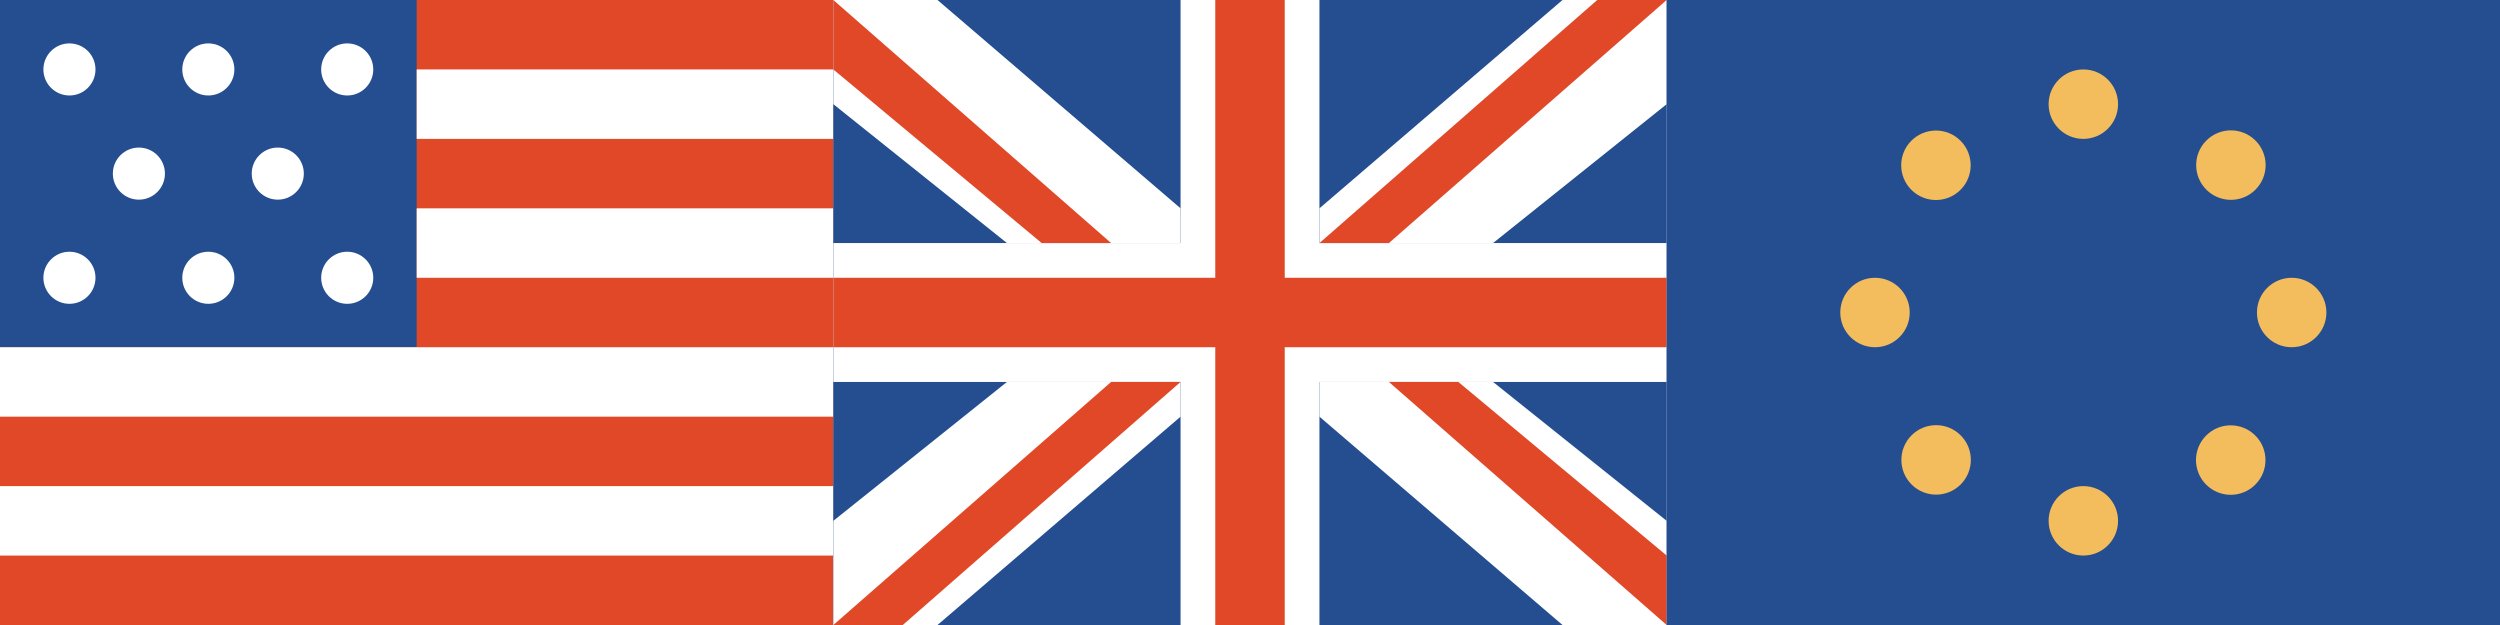
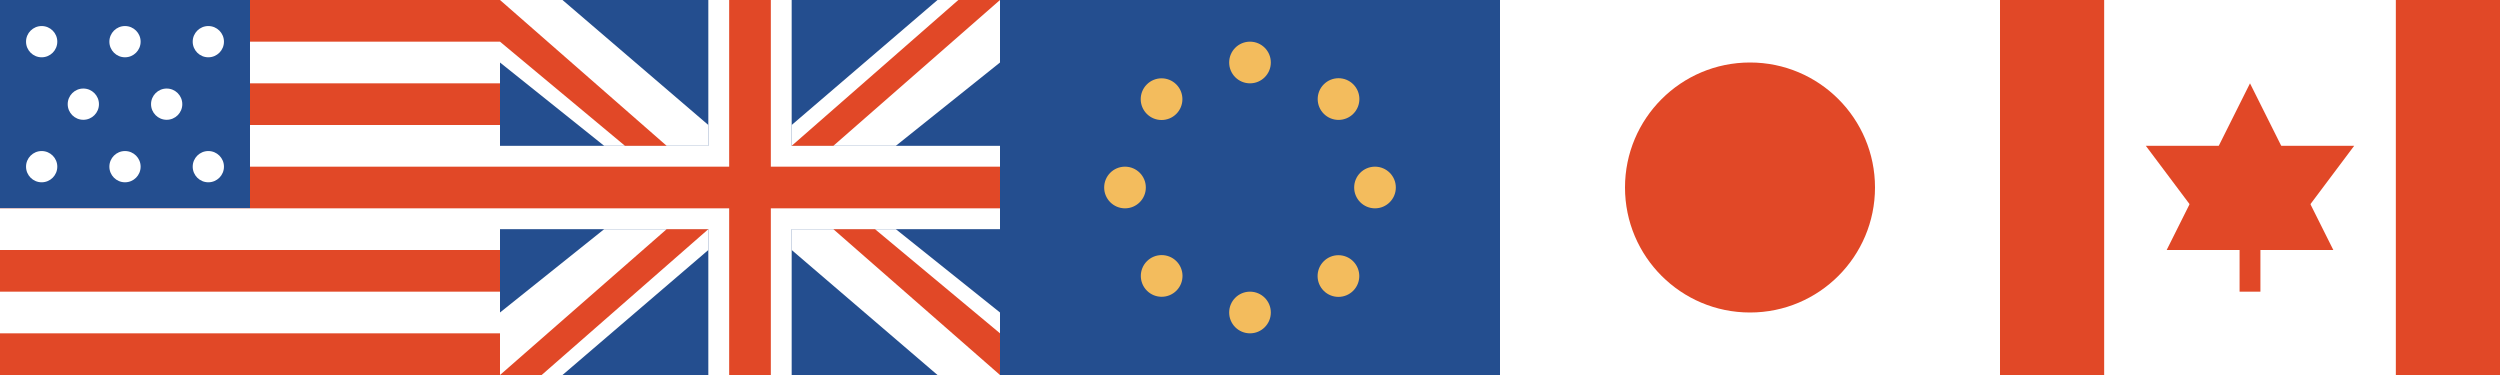
- <svg xmlns="http://www.w3.org/2000/svg" viewBox="0 0 72 18">
-   <path fill="#244E8F" d="M0 0h24v18H0V0Z" class="Curve" />
-   <path fill="#E14827" d="M12 0v10H0v8h24V0H12Z" class="Curve" />
-   <path fill="#FFF" d="M12 2h12v2H12V2ZM12 6h12v2H12V6ZM0 10h24v2H0v-2ZM0 14h24v2H0v-2Z" class="Curve" />
-   <path fill="#244E8F" d="M1 2a1 1 0 1 1 2 0 1 1 0 0 1-2 0ZM5 2a1 1 0 1 1 2 0 1 1 0 0 1-2 0ZM9 2a1 1 0 1 1 2 0 1 1 0 0 1-2 0ZM3 5a1 1 0 1 1 2 0 1 1 0 0 1-2 0ZM7 5a1 1 0 1 1 2 0 1 1 0 0 1-2 0ZM1 8a1 1 0 1 1 2 0 1 1 0 0 1-2 0ZM5 8a1 1 0 1 1 2 0 1 1 0 0 1-2 0ZM9 8a1 1 0 1 1 2 0 1 1 0 0 1-2 0Z" class="Curve" />
-   <path fill="#FFF" d="M1.25 2a.75.75 0 1 1 1.5 0 .75.75 0 0 1-1.5 0ZM5.25 2a.75.75 0 1 1 1.5 0 .75.75 0 0 1-1.5 0ZM9.25 2a.75.75 0 1 1 1.5 0 .75.75 0 0 1-1.5 0ZM3.25 5a.75.75 0 1 1 1.5 0 .75.75 0 0 1-1.5 0ZM7.25 5a.75.75 0 1 1 1.5 0 .75.75 0 0 1-1.5 0ZM1.25 8a.75.75 0 1 1 1.5 0 .75.75 0 0 1-1.5 0ZM5.25 8a.75.75 0 1 1 1.5 0 .75.75 0 0 1-1.5 0ZM9.25 8a.75.75 0 1 1 1.5 0 .75.75 0 0 1-1.5 0Z" class="Curve" />
-   <path fill="#244E8F" d="M24 0h24v18H24V0Z" class="Curve" />
-   <path fill="#FFF" d="M34 0h4v18h-4V0Z" class="Curve" />
-   <path fill="#FFF" d="M48 7v4H24V7h24Z" class="Curve" />
-   <path fill="#E14827" d="M35 0h2v18h-2V0Z" class="Curve" />
-   <path fill="#E14827" d="M48 8v2H24V8h24Z" class="Curve" />
-   <path fill="#FFF" d="m27 0 7 6v1h-5l-5-4V0h3ZM45 18l-7-6v-1h5l5 4v3h-3ZM45 0l-7 6v1h5l5-4V0h-3ZM27 18l7-6v-1h-5l-5 4v3h3Z" class="Curve" />
-   <path fill="#E14827" d="m38 7 8-7h2l-8 7h-2ZM34 11l-8 7h-2l8-7h2ZM40 11l8 7v-2l-6-5h-2ZM32 7l-8-7v2l6 5h2Z" class="Curve" />
-   <path fill="#244E8F" d="M48 0h24v18H48V0Z" class="Curve" />
-   <path fill="#F3BC5D" d="M59 3a1 1 0 1 1 2 0 1 1 0 0 1-2 0ZM66 8a1 1 0 1 1 0 2 1 1 0 0 1 0-2ZM64.95 12.54a1 1 0 1 1-1.41 1.42 1 1 0 0 1 1.41-1.42ZM63.54 4.05a1 1 0 1 1 1.42 1.41 1 1 0 0 1-1.42-1.41Z" class="Curve" />
-   <path fill="#F3BC5D" d="M59.25 3a.75.75 0 1 1 1.5 0 .75.75 0 0 1-1.5 0ZM66 8.25a.75.75 0 1 1 0 1.5.75.75 0 0 1 0-1.5ZM64.77 12.71c.3.3.3.77 0 1.06a.75.75 0 1 1 0-1.06ZM63.71 4.23c.3-.3.77-.3 1.06 0a.75.75 0 1 1-1.06 0ZM59 15a1 1 0 1 1 2 0 1 1 0 0 1-2 0ZM54 8a1 1 0 1 1 0 2 1 1 0 0 1 0-2ZM56.46 4.05a1 1 0 1 1-1.41 1.42 1 1 0 0 1 1.41-1.42ZM55.05 12.54a1 1 0 1 1 1.42 1.41 1 1 0 0 1-1.42-1.41Z" class="Curve" />
-   <path fill="#F3BC5D" d="M59.25 15a.75.75 0 1 1 1.5 0 .75.75 0 0 1-1.5 0ZM54 8.25a.75.75 0 1 1 0 1.5.75.75 0 0 1 0-1.5ZM56.29 4.23c.3.29.3.76 0 1.06a.75.75 0 1 1 0-1.06ZM55.23 12.71c.3-.3.76-.3 1.06 0a.75.75 0 1 1-1.06 0Z" class="Curve" />
+ <svg xmlns="http://www.w3.org/2000/svg" viewBox="0 0 120 18">
+   <path fill="#244E8F" d="M0 0h24v18H0V0Z" />
+   <path fill="#E14827" d="M12 0v10H0v8h24V0H12Z" />
+   <path fill="#FFF" d="M12 2h12v2H12V2ZM12 6h12v2H12V6ZM0 10h24v2H0v-2ZM0 14h24v2H0v-2Z" />
+   <path fill="#244E8F" d="M1 2a1 1 0 1 1 2 0 1 1 0 0 1-2 0ZM5 2a1 1 0 1 1 2 0 1 1 0 0 1-2 0ZM9 2a1 1 0 1 1 2 0 1 1 0 0 1-2 0ZM3 5a1 1 0 1 1 2 0 1 1 0 0 1-2 0ZM7 5a1 1 0 1 1 2 0 1 1 0 0 1-2 0ZM1 8a1 1 0 1 1 2 0 1 1 0 0 1-2 0ZM5 8a1 1 0 1 1 2 0 1 1 0 0 1-2 0ZM9 8a1 1 0 1 1 2 0 1 1 0 0 1-2 0Z" />
+   <path fill="#FFF" d="M1.25 2a.75.75 0 1 1 1.5 0 .75.75 0 0 1-1.5 0ZM5.25 2a.75.75 0 1 1 1.5 0 .75.75 0 0 1-1.5 0ZM9.25 2a.75.75 0 1 1 1.5 0 .75.75 0 0 1-1.5 0ZM3.25 5a.75.75 0 1 1 1.5 0 .75.75 0 0 1-1.5 0ZM7.25 5a.75.75 0 1 1 1.5 0 .75.75 0 0 1-1.5 0ZM1.25 8a.75.75 0 1 1 1.5 0 .75.75 0 0 1-1.5 0ZM5.25 8a.75.75 0 1 1 1.5 0 .75.75 0 0 1-1.5 0ZM9.25 8a.75.75 0 1 1 1.5 0 .75.75 0 0 1-1.5 0Z" />
+   <path fill="#244E8F" d="M24 0h24v18H24V0Z" />
+   <path fill="#FFF" d="M34 0h4v18h-4V0Z" />
+   <path fill="#FFF" d="M48 7v4H24V7h24Z" />
+   <path fill="#E14827" d="M35 0h2v18h-2V0Z" />
+   <path fill="#E14827" d="M48 8v2H24V8h24Z" />
+   <path fill="#FFF" d="m27 0 7 6v1h-5l-5-4V0h3ZM45 18l-7-6v-1h5l5 4v3h-3ZM45 0l-7 6v1h5l5-4V0h-3ZM27 18l7-6v-1h-5l-5 4v3h3Z" />
+   <path fill="#E14827" d="m38 7 8-7h2l-8 7h-2ZM34 11l-8 7h-2l8-7h2ZM40 11l8 7v-2l-6-5h-2ZM32 7l-8-7v2l6 5h2Z" />
+   <path fill="#244E8F" d="M48 0h24v18H48V0Z" />
+   <path fill="#F3BC5D" d="M59 3a1 1 0 1 1 2 0 1 1 0 0 1-2 0ZM66 8a1 1 0 1 1 0 2 1 1 0 0 1 0-2ZM64.95 12.54a1 1 0 1 1-1.41 1.42 1 1 0 0 1 1.41-1.42ZM63.54 4.05a1 1 0 1 1 1.42 1.41 1 1 0 0 1-1.42-1.41Z" />
+   <path fill="#F3BC5D" d="M59.25 3a.75.75 0 1 1 1.5 0 .75.75 0 0 1-1.5 0ZM66 8.25a.75.75 0 1 1 0 1.5.75.75 0 0 1 0-1.5ZM64.77 12.71c.3.3.3.77 0 1.06a.75.75 0 1 1 0-1.06ZM63.71 4.23c.3-.3.77-.3 1.06 0a.75.75 0 1 1-1.06 0ZM59 15a1 1 0 1 1 2 0 1 1 0 0 1-2 0ZM54 8a1 1 0 1 1 0 2 1 1 0 0 1 0-2ZM56.46 4.05a1 1 0 1 1-1.41 1.42 1 1 0 0 1 1.41-1.42ZM55.05 12.54a1 1 0 1 1 1.42 1.41 1 1 0 0 1-1.42-1.41Z" />
+   <path fill="#F3BC5D" d="M59.25 15a.75.75 0 1 1 1.5 0 .75.75 0 0 1-1.5 0ZM54 8.25a.75.75 0 1 1 0 1.5.75.75 0 0 1 0-1.5ZM56.29 4.23c.3.29.3.76 0 1.06a.75.75 0 1 1 0-1.06ZM55.23 12.71c.3-.3.76-.3 1.06 0a.75.75 0 1 1-1.06 0Z" />
+   <path fill="#FFF" d="M72 0h24v18H72V0Z" />
+   <path fill="#E14827" d="M78 9a6 6 0 1 1 12 0 6 6 0 0 1-12 0ZM96 0h24v18H96V0Z" />
+   <path fill="#FFF" d="M101 0h14v18h-14V0Z" />
+   <path fill="#E14827" d="M107.5 10h1v4h-1v-4Z" />
+   <path fill="#E14827" d="m104 12 4-8 4 8h-8Z" />
+   <path fill="#E14827" d="M103 7h10l-3 4h-4l-3-4Z" />
</svg>
